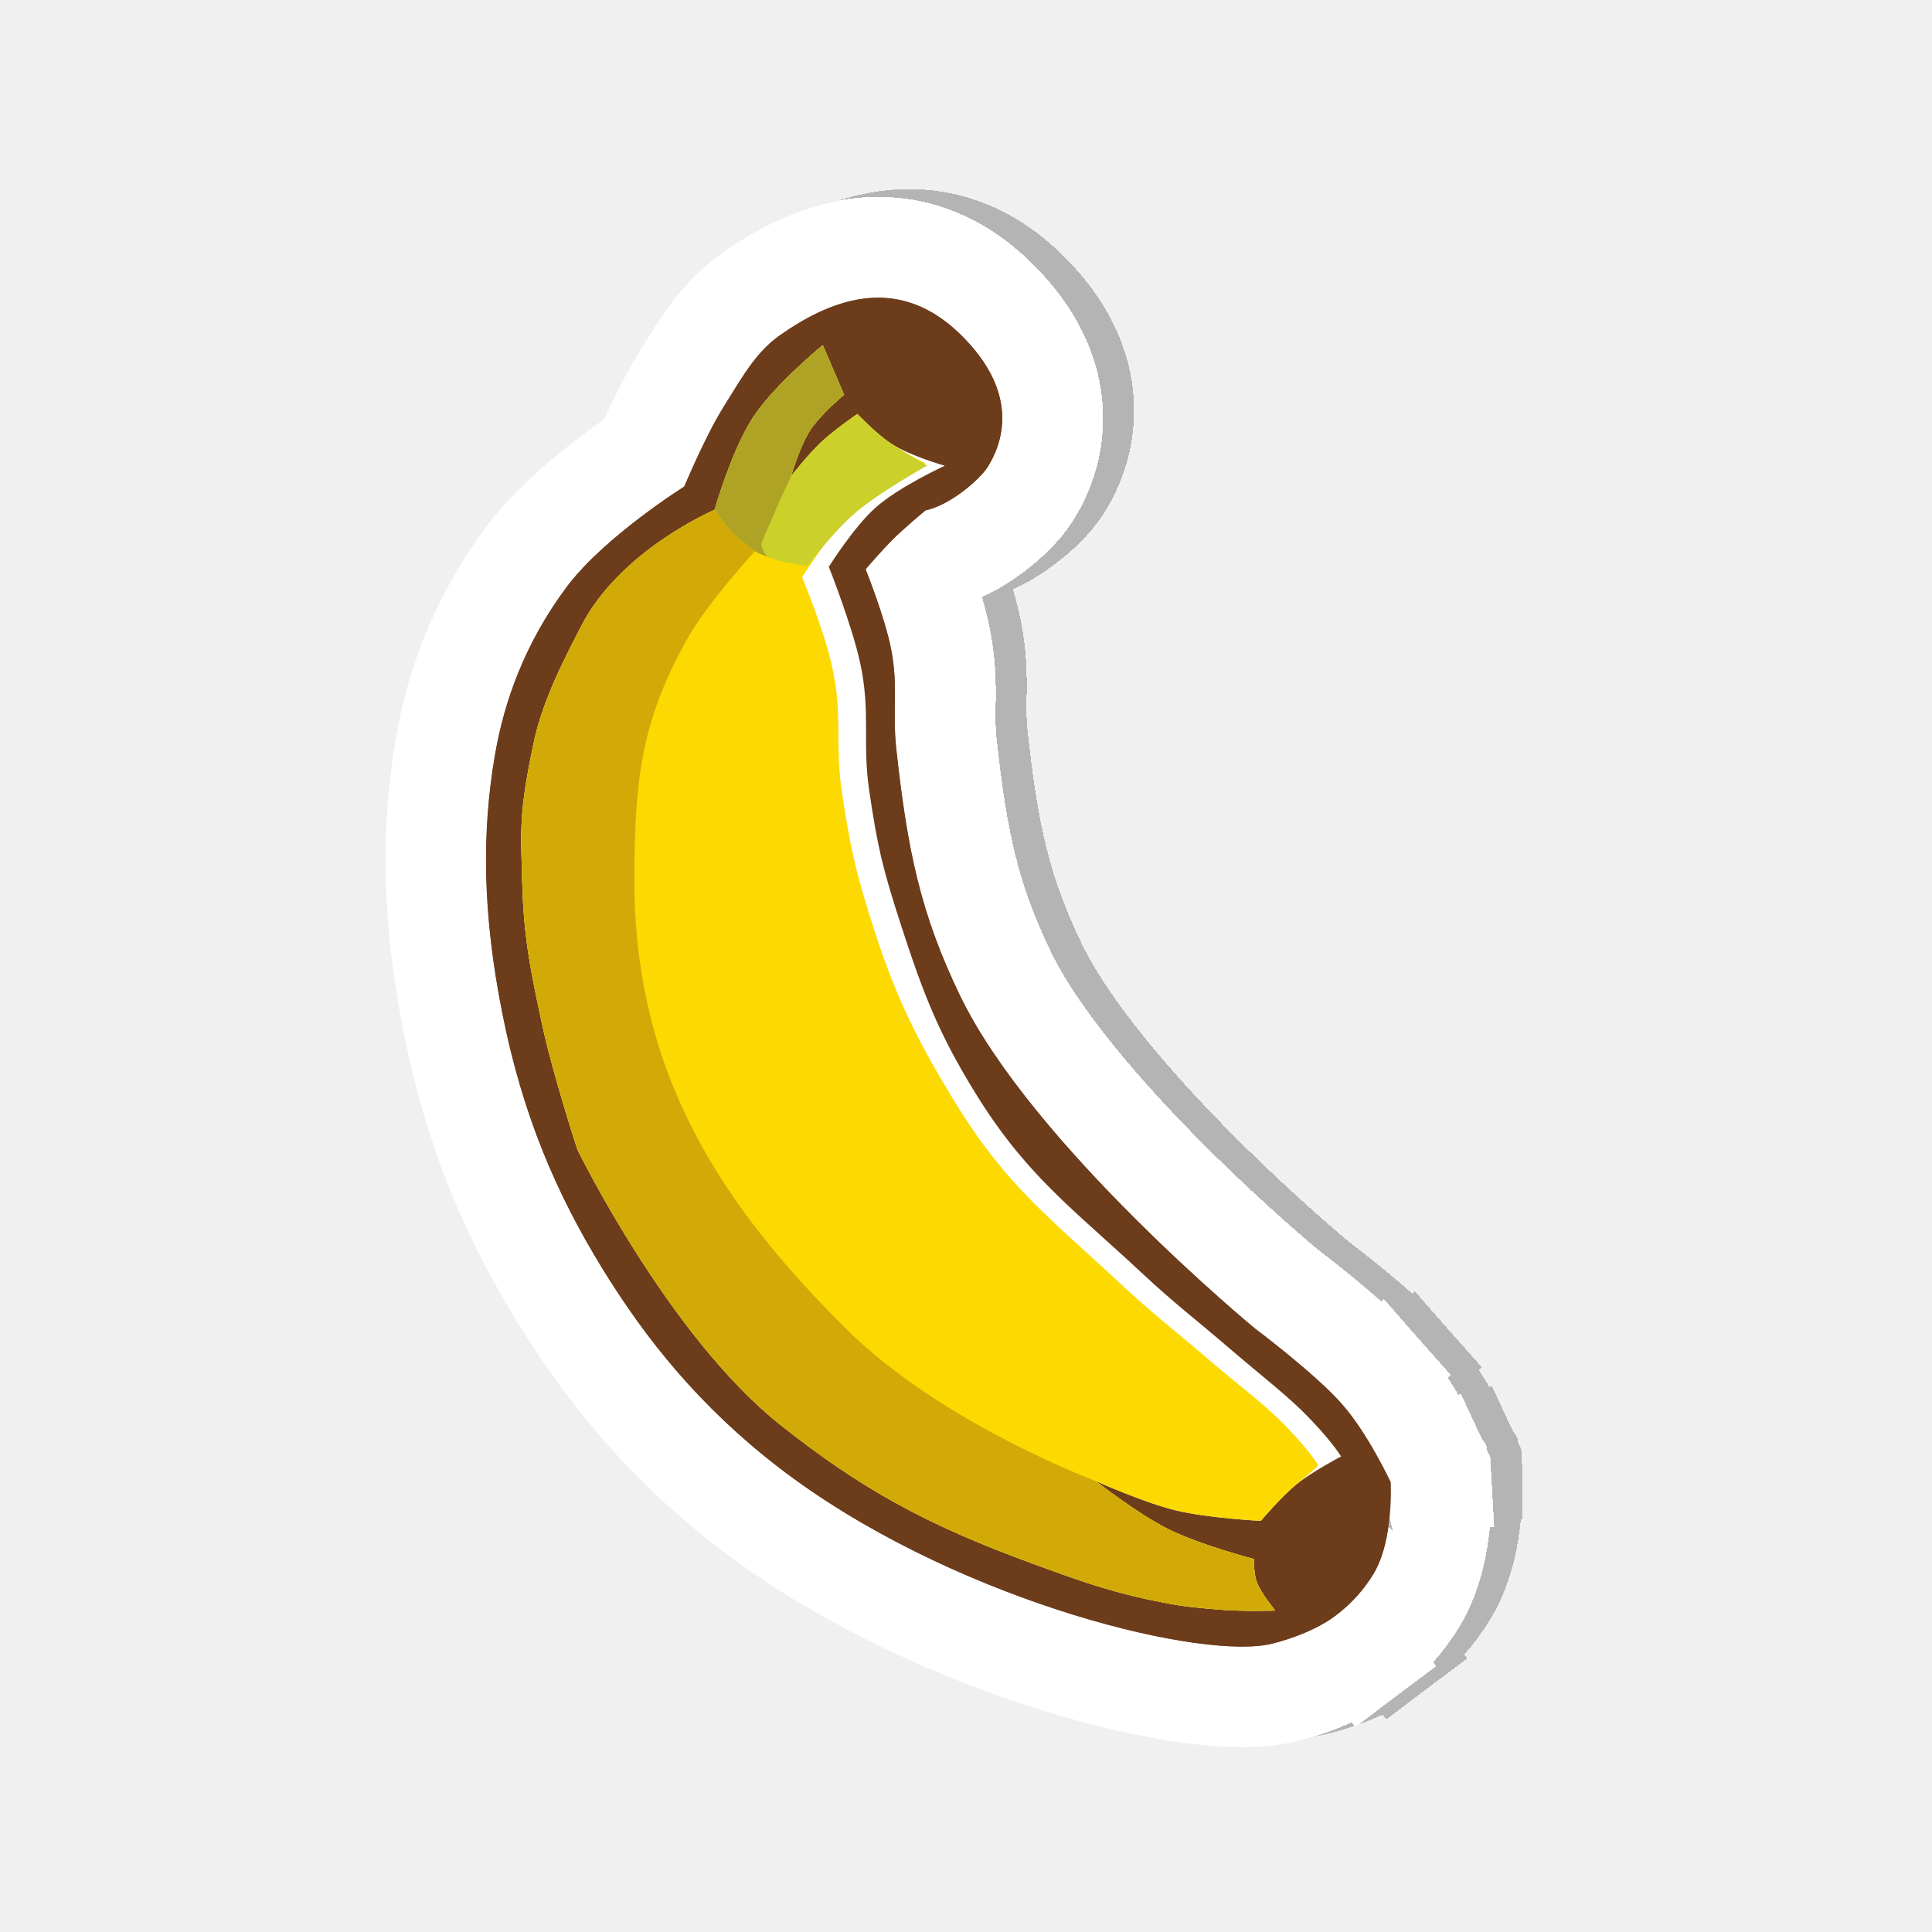
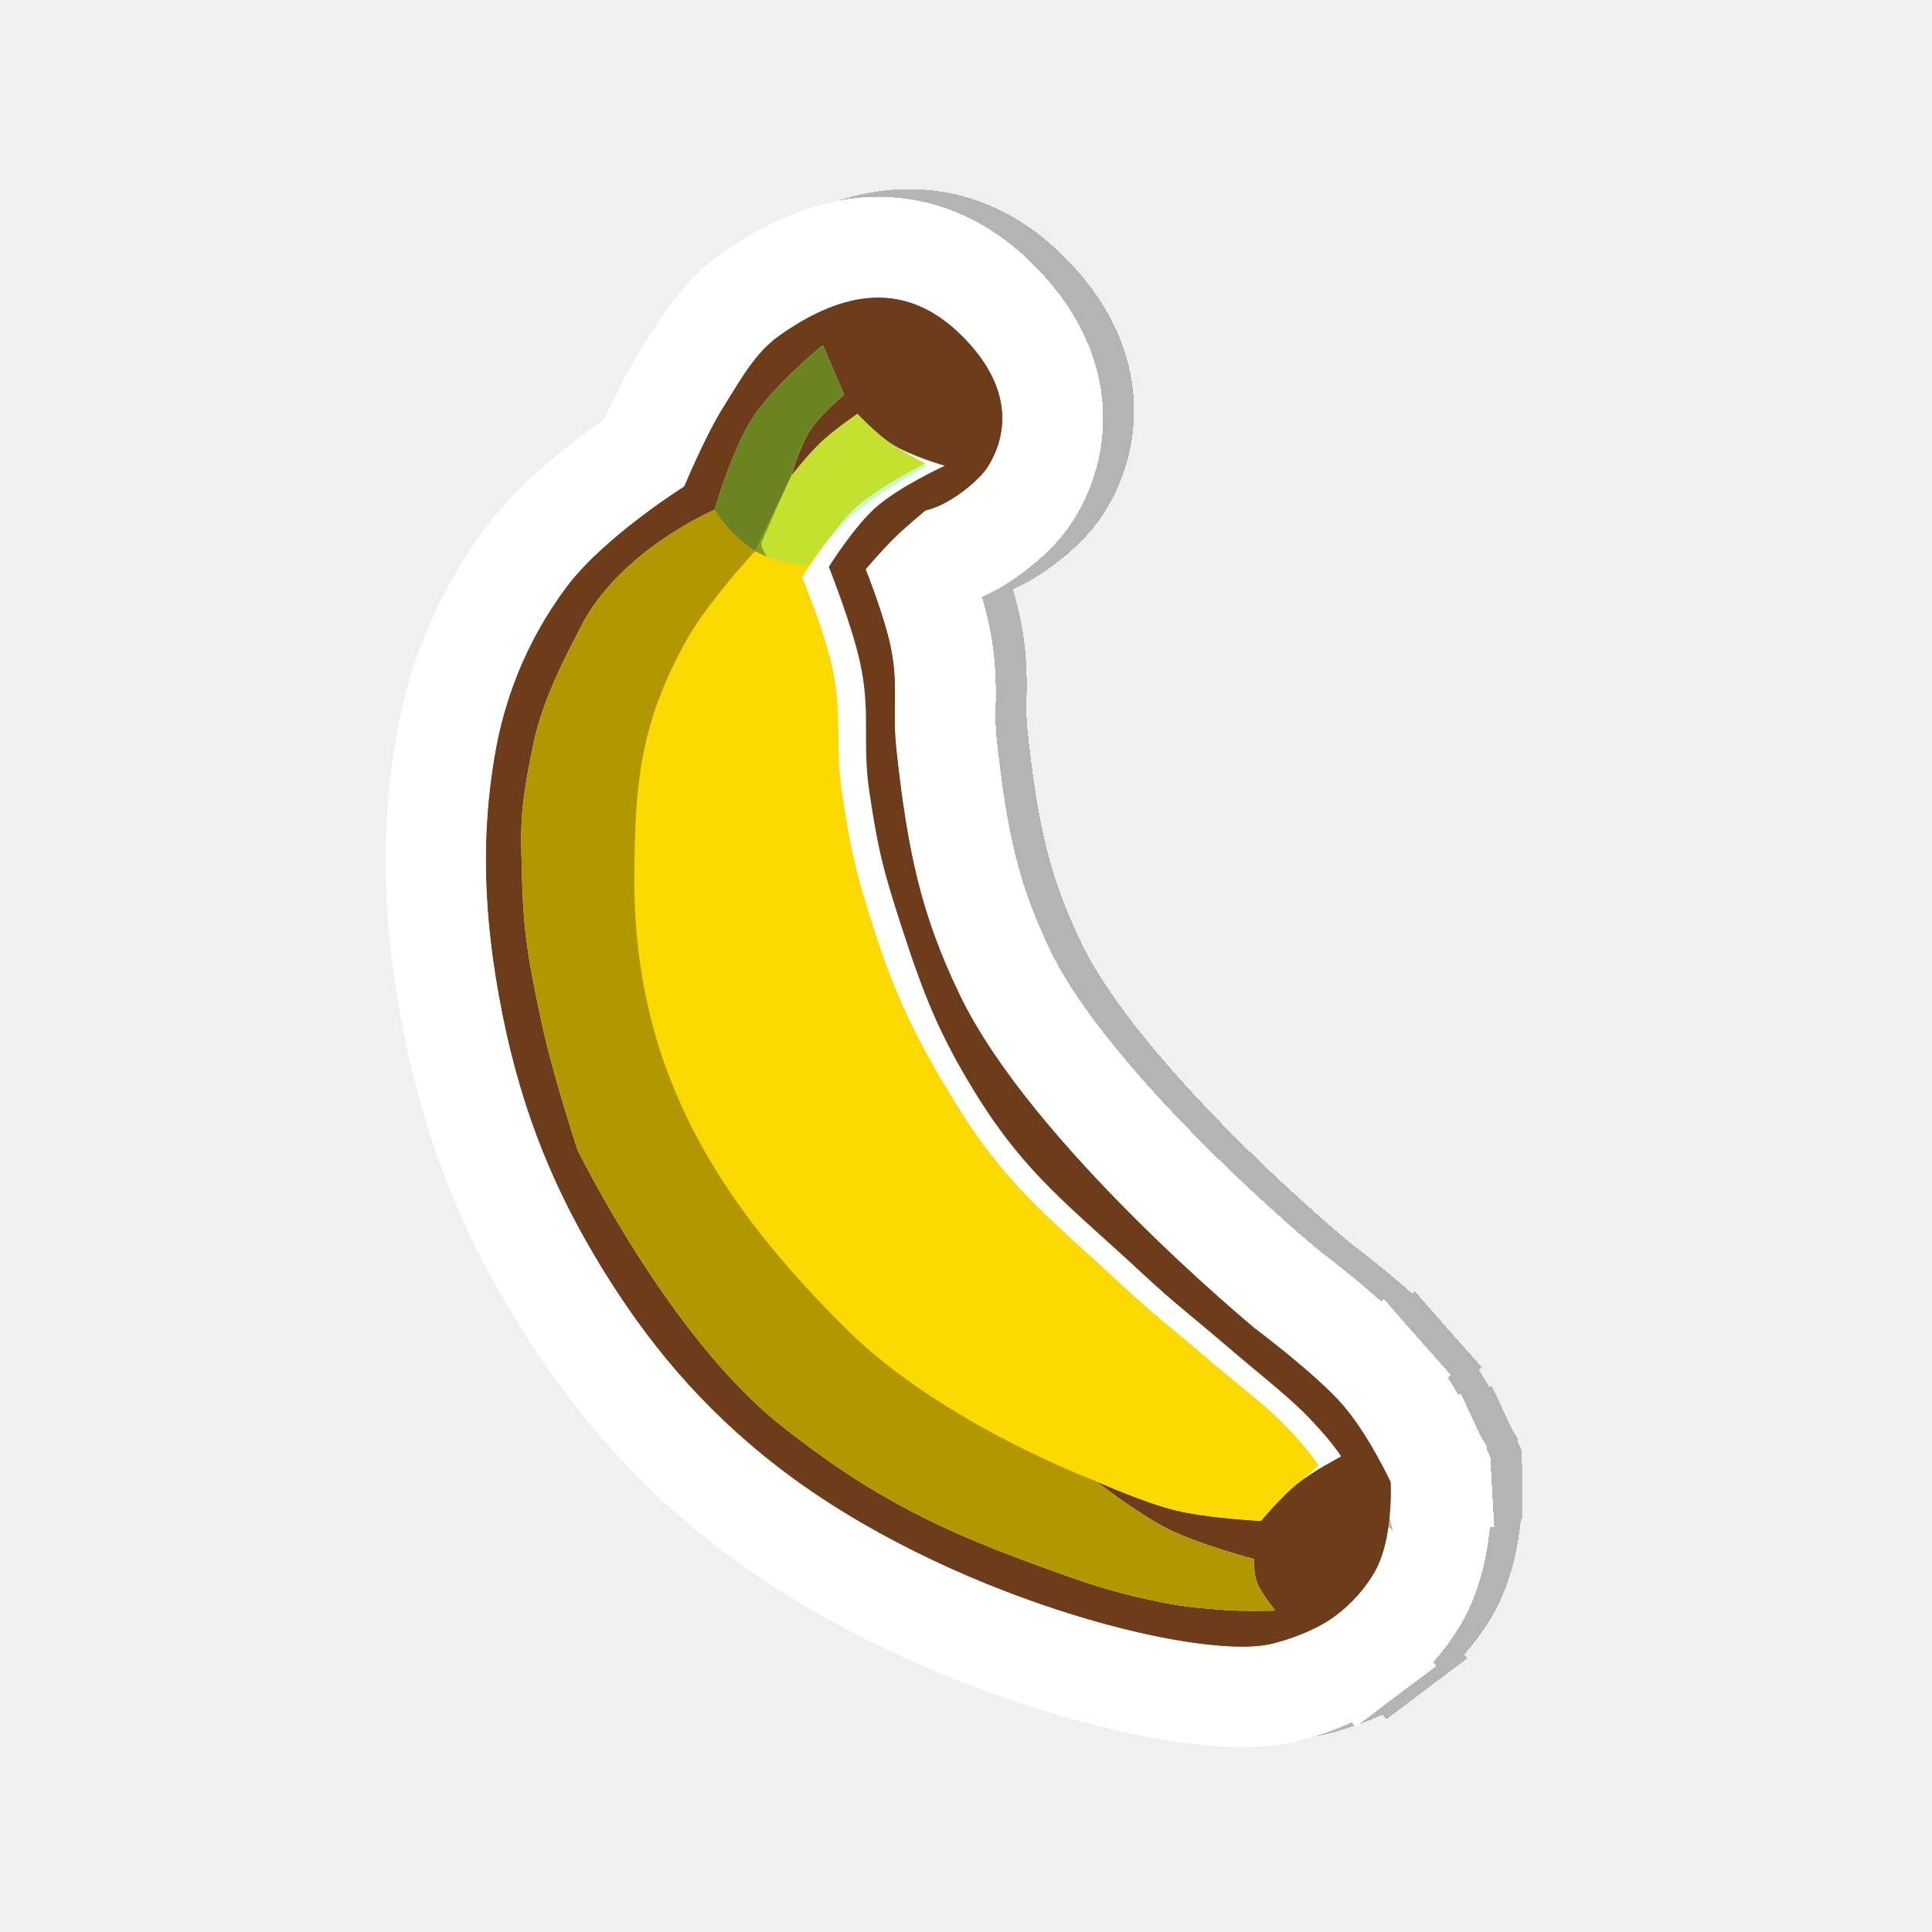
<svg xmlns="http://www.w3.org/2000/svg" width="256" height="256" viewBox="0 0 256 256" fill="none">
  <g filter="url(#filter0_d_783_484)">
-     <path d="M182.007 208.534C184.709 204.068 184.276 196.382 184.276 196.382C184.276 196.382 181.318 190.013 177.782 186.003C174.227 181.973 166.314 176.049 166.314 176.049C166.314 176.049 136.75 151.703 127.194 131.882C122.018 121.147 120.244 112.781 118.77 99.253C118.207 94.085 119.071 91.061 118.071 85.96C117.242 81.729 114.701 75.446 114.701 75.446C114.701 75.446 116.813 72.957 118.295 71.485C119.909 69.881 122.654 67.618 122.654 67.618C125.841 66.973 129.802 63.575 130.867 61.893C132.795 58.849 135.271 52.178 127.322 44.365C119.373 36.553 110.777 39.137 103.219 44.514C100.115 46.722 98.327 49.997 95.843 53.967C93.419 57.843 90.67 64.467 90.67 64.467C90.67 64.467 80.009 71.152 75.045 77.828C69.433 85.374 66.775 93.119 65.592 99.975C63.797 110.372 63.946 121.134 66.56 134.278C69.275 147.933 73.81 158.297 79.769 168.012C85.585 177.496 92.728 186.394 103.196 194.455C125.2 211.4 157.578 219.778 167.904 217.939C169.267 217.696 173.863 216.421 176.918 214.125C179.278 212.351 180.852 210.444 182.007 208.534Z" fill="#6D3C1B" />
-     <path d="M184.276 196.382L190.922 196.008L190.85 194.735L190.313 193.579L184.276 196.382ZM184.276 196.382C190.313 193.579 190.313 193.578 190.312 193.578L190.312 193.576L190.31 193.573L190.306 193.564L190.295 193.54L190.259 193.464C190.23 193.402 190.189 193.316 190.137 193.209C190.034 192.995 189.888 192.696 189.702 192.329C189.333 191.596 188.804 190.58 188.152 189.425C186.892 187.193 185 184.125 182.773 181.6L177.782 186.003L182.773 181.6C180.606 179.143 177.366 176.359 174.933 174.366C173.665 173.327 172.517 172.423 171.685 171.778C171.268 171.455 170.929 171.195 170.691 171.014C170.588 170.936 170.505 170.873 170.442 170.825C170.394 170.785 170.33 170.732 170.251 170.666C170.047 170.495 169.739 170.236 169.341 169.897C168.545 169.219 167.387 168.22 165.963 166.957C163.113 164.428 159.218 160.855 155.038 156.686C146.501 148.169 137.439 137.805 133.19 128.991C128.466 119.194 126.816 111.652 125.387 98.532C125.188 96.712 125.207 95.28 125.23 93.496C125.233 93.223 125.237 92.941 125.24 92.649C125.262 90.448 125.232 87.89 124.603 84.68C124.091 82.067 123.112 79.061 122.354 76.906C122.35 76.895 122.345 76.883 122.341 76.872C122.572 76.627 122.79 76.401 122.986 76.207C123.619 75.578 124.562 74.736 125.428 73.989C125.581 73.858 125.727 73.733 125.863 73.616C128.117 72.823 130.11 71.548 131.548 70.471C133.357 69.115 135.337 67.275 136.49 65.454C137.904 63.222 139.661 59.449 139.448 54.624C139.228 49.635 136.945 44.491 131.988 39.618C126.736 34.457 120.731 32.346 114.569 32.861C108.778 33.344 103.582 36.087 99.361 39.09C95.436 41.883 92.963 45.927 90.99 49.156C90.718 49.6 90.456 50.029 90.201 50.437C88.755 52.747 87.318 55.689 86.307 57.876C85.941 58.665 85.616 59.391 85.346 60.002C85.294 60.037 85.242 60.073 85.188 60.109C84.035 60.892 82.444 62.008 80.683 63.352C77.288 65.94 72.764 69.74 69.704 73.856C63.363 82.382 60.361 91.147 59.033 98.843C57.081 110.149 57.28 121.741 60.031 135.576C62.916 150.084 67.77 161.18 74.095 171.492C80.24 181.511 87.894 191.072 99.135 199.729C110.892 208.783 125.219 215.419 137.854 219.565C144.196 221.647 150.235 223.142 155.455 223.997C160.5 224.823 165.359 225.153 169.072 224.491C170.221 224.287 172.103 223.786 174.107 223.036C176.1 222.292 178.672 221.133 180.917 219.446L176.918 214.125L180.917 219.446C184.019 217.115 186.148 214.548 187.702 211.98C189.859 208.415 190.53 204.129 190.783 201.397C190.92 199.913 190.956 198.607 190.958 197.667C190.959 197.194 190.951 196.805 190.943 196.522C190.938 196.381 190.934 196.265 190.93 196.179C190.928 196.136 190.926 196.1 190.925 196.071L190.923 196.034L190.922 196.02L190.922 196.014L190.922 196.011C190.922 196.01 190.922 196.008 184.276 196.382Z" stroke="white" stroke-width="13.312" />
+     <path d="M182.007 208.535C184.709 204.068 184.276 196.383 184.276 196.383C184.276 196.383 181.318 190.013 177.782 186.003C174.227 181.973 166.314 176.049 166.314 176.049C166.314 176.049 136.75 151.703 127.194 131.882C122.018 121.147 120.244 112.781 118.77 99.253C118.207 94.085 119.071 91.061 118.071 85.96C117.242 81.729 114.701 75.446 114.701 75.446C114.701 75.446 116.813 72.957 118.295 71.485C119.909 69.881 122.654 67.618 122.654 67.618C125.841 66.973 129.802 63.575 130.867 61.893C132.795 58.849 135.271 52.178 127.322 44.365C119.373 36.553 110.777 39.137 103.219 44.514C100.115 46.722 98.327 49.997 95.843 53.967C93.419 57.843 90.67 64.467 90.67 64.467C90.67 64.467 80.009 71.152 75.045 77.828C69.433 85.374 66.775 93.119 65.592 99.975C63.797 110.372 63.946 121.134 66.56 134.278C69.275 147.933 73.81 158.297 79.769 168.012C85.585 177.496 92.728 186.394 103.196 194.455C125.2 211.4 157.578 219.778 167.904 217.939C169.267 217.696 173.863 216.421 176.918 214.125C179.278 212.351 180.852 210.444 182.007 208.535Z" fill="#6D3C1B" />
+     <path d="M184.276 196.383L190.922 196.008L190.85 194.735L190.313 193.579L184.276 196.383ZM184.276 196.383C190.313 193.579 190.313 193.578 190.312 193.578L190.312 193.576L190.31 193.573L190.306 193.564L190.295 193.54L190.259 193.464C190.23 193.402 190.189 193.316 190.137 193.209C190.034 192.995 189.888 192.696 189.702 192.329C189.333 191.596 188.804 190.58 188.152 189.425C186.892 187.193 185 184.125 182.773 181.6L177.782 186.003L182.773 181.6C180.606 179.143 177.366 176.359 174.933 174.366C173.665 173.327 172.517 172.423 171.685 171.778C171.268 171.455 170.929 171.195 170.691 171.014C170.588 170.936 170.505 170.873 170.442 170.825C170.394 170.785 170.33 170.732 170.251 170.666C170.047 170.495 169.739 170.236 169.341 169.897C168.545 169.219 167.387 168.22 165.963 166.957C163.113 164.428 159.218 160.855 155.038 156.686C146.501 148.169 137.439 137.805 133.19 128.991C128.466 119.194 126.816 111.652 125.387 98.532C125.188 96.712 125.207 95.28 125.23 93.496C125.233 93.223 125.237 92.941 125.24 92.649C125.262 90.448 125.232 87.89 124.603 84.68C124.091 82.067 123.112 79.061 122.354 76.906C122.35 76.895 122.345 76.883 122.341 76.872C122.572 76.627 122.79 76.401 122.986 76.207C123.619 75.578 124.562 74.736 125.428 73.989C125.581 73.858 125.727 73.733 125.863 73.616C128.117 72.823 130.11 71.548 131.548 70.471C133.357 69.115 135.337 67.275 136.49 65.454C137.904 63.222 139.661 59.449 139.448 54.624C139.228 49.635 136.945 44.491 131.988 39.618C126.736 34.457 120.731 32.346 114.569 32.861C108.778 33.345 103.582 36.087 99.361 39.09C95.436 41.883 92.963 45.928 90.99 49.156C90.718 49.6 90.456 50.029 90.201 50.437C88.755 52.747 87.318 55.689 86.307 57.876C85.941 58.665 85.616 59.391 85.346 60.002C85.294 60.037 85.242 60.073 85.188 60.109C84.035 60.892 82.444 62.008 80.683 63.352C77.288 65.94 72.764 69.74 69.704 73.856C63.363 82.382 60.361 91.147 59.033 98.843C57.081 110.149 57.28 121.741 60.031 135.576C62.916 150.084 67.77 161.18 74.095 171.492C80.24 181.511 87.894 191.073 99.135 199.729C110.892 208.783 125.219 215.419 137.854 219.565C144.196 221.647 150.235 223.142 155.455 223.997C160.5 224.823 165.359 225.153 169.072 224.491C170.221 224.287 172.103 223.786 174.107 223.036C176.1 222.292 178.672 221.133 180.917 219.446L176.918 214.125L180.917 219.446C184.019 217.115 186.148 214.548 187.702 211.98C189.859 208.415 190.53 204.129 190.783 201.397C190.92 199.913 190.956 198.607 190.958 197.667C190.959 197.194 190.951 196.805 190.943 196.522C190.938 196.381 190.934 196.265 190.93 196.179C190.928 196.136 190.926 196.1 190.925 196.071L190.923 196.034L190.922 196.02L190.922 196.014L190.922 196.011C190.922 196.01 190.922 196.008 184.276 196.383Z" stroke="white" stroke-width="13.312" />
  </g>
-   <path d="M182.007 208.534C184.709 204.068 184.276 196.382 184.276 196.382C184.276 196.382 181.318 190.013 177.782 186.003C174.227 181.973 166.314 176.049 166.314 176.049C166.314 176.049 136.75 151.703 127.194 131.882C122.018 121.147 120.244 112.781 118.77 99.253C118.207 94.085 119.071 91.061 118.071 85.96C117.242 81.729 114.701 75.446 114.701 75.446C114.701 75.446 116.813 72.957 118.295 71.485C119.909 69.881 122.654 67.618 122.654 67.618C125.841 66.973 129.802 63.575 130.867 61.893C132.795 58.849 135.271 52.178 127.322 44.365C119.373 36.553 110.777 39.137 103.219 44.514C100.115 46.722 98.327 49.997 95.843 53.967C93.419 57.843 90.67 64.467 90.67 64.467C90.67 64.467 80.009 71.152 75.045 77.828C69.433 85.374 66.775 93.119 65.592 99.975C63.797 110.372 63.946 121.134 66.56 134.278C69.275 147.933 73.81 158.297 79.769 168.012C85.585 177.496 92.728 186.394 103.196 194.455C125.2 211.4 157.578 219.778 167.904 217.939C169.267 217.696 173.863 216.421 176.918 214.125C179.278 212.351 180.852 210.444 182.007 208.534Z" fill="#6D3C1B" />
-   <path d="M109.025 45.744L111.845 52.306C111.845 52.306 108.775 54.845 107.392 56.939C105.955 59.113 104.823 63.097 104.823 63.097C104.823 63.097 107.056 60.246 108.734 58.657C110.487 56.998 113.604 54.853 113.604 54.853C113.604 54.853 116.11 57.5 118.044 58.764C120.572 60.417 125.192 61.714 125.192 61.714C125.192 61.714 119.095 64.494 115.959 67.314C113.078 69.903 109.822 75.106 109.822 75.106C109.822 75.106 112.87 82.786 113.963 87.786C115.426 94.479 114.195 98.356 115.212 105.032C116.293 112.128 116.817 114.696 119.491 122.908C122.349 131.682 124.388 136.967 129.231 144.822C135.997 155.795 142.048 160.044 151.41 168.781C155.643 172.732 158.262 174.673 162.653 178.448C166.495 181.752 170.124 184.581 172.492 186.907C176.25 190.601 177.702 192.985 177.702 192.985C177.702 192.985 173.921 194.961 171.811 196.665C169.75 198.33 167.072 201.521 167.072 201.521C167.072 201.521 160.14 201.177 155.846 200.143C151.538 199.106 145.189 196.245 145.189 196.245C145.189 196.245 150.753 200.59 154.767 202.6C158.993 204.716 166.19 206.592 166.19 206.592C166.19 206.592 166.039 208.357 166.579 209.748C167.124 211.151 168.979 213.409 168.979 213.409C168.979 213.409 164.558 213.537 161.741 213.297C158.839 213.05 157.202 212.942 154.342 212.389C147.387 211.045 143.517 209.63 136.962 207.234L136.604 207.103C122.686 202.016 113.958 197.184 103.375 188.78C88.59 177.038 76.515 152.333 76.515 152.333C76.515 152.333 73.231 142.301 71.824 135.701C70.285 128.486 69.409 124.367 69.2 116.992C68.996 109.761 68.766 107.726 70.69 98.529C71.931 92.599 74.975 86.95 77.001 82.989C82.178 72.87 94.694 67.551 94.694 67.551C94.694 67.551 96.961 59.584 99.832 55.233C102.674 50.927 109.025 45.744 109.025 45.744Z" fill="white" />
-   <path d="M109.025 45.744L111.845 52.306C111.845 52.306 108.775 54.845 107.391 56.939C105.955 59.113 104.822 63.097 104.822 63.097C104.822 63.097 107.056 60.246 108.734 58.657C110.487 56.998 113.604 54.853 113.604 54.853C113.604 54.853 116.11 57.5 118.044 58.764C120.572 60.417 122.641 61.401 122.641 61.401C122.641 61.401 116.512 64.436 113.376 67.255C110.495 69.845 106.286 76.485 106.286 76.485C106.286 76.485 109.172 83.368 110.266 88.368C111.729 95.061 110.561 98.428 111.577 105.103C112.658 112.2 113.343 115.565 116.018 123.776C118.876 132.55 121.873 138.471 126.716 146.326C133.481 157.299 139.278 161.517 148.639 170.253C152.873 174.204 155.492 176.145 159.883 179.921C163.725 183.224 167.13 185.767 169.497 188.094C173.255 191.788 174.707 194.172 174.707 194.172C174.707 194.172 173.921 194.961 171.811 196.665C169.749 198.33 167.071 201.521 167.071 201.521C167.071 201.521 160.14 201.177 155.846 200.143C151.537 199.106 145.189 196.245 145.189 196.245C145.189 196.245 150.753 200.59 154.767 202.6C158.992 204.716 166.19 206.592 166.19 206.592C166.19 206.592 166.039 208.357 166.579 209.748C167.124 211.151 168.978 213.409 168.978 213.409C168.978 213.409 164.557 213.537 161.741 213.297C158.839 213.05 157.202 212.942 154.342 212.389C147.387 211.045 143.517 209.63 136.962 207.234L136.604 207.103C122.686 202.016 113.958 197.184 103.375 188.78C88.589 177.038 76.514 152.333 76.514 152.333C76.514 152.333 73.231 142.301 71.823 135.701C70.284 128.486 69.409 124.367 69.2 116.992C68.995 109.761 68.766 107.726 70.69 98.529C71.931 92.599 74.974 86.95 77.001 82.989C82.177 72.87 94.694 67.551 94.694 67.551C94.694 67.551 96.961 59.584 99.832 55.233C102.674 50.927 109.025 45.744 109.025 45.744Z" fill="#FCD900" />
-   <path d="M109.025 45.744L111.845 52.306C111.845 52.306 108.775 54.845 107.392 56.939C105.955 59.113 104.823 63.097 104.823 63.097L99.966 73.119C99.966 73.119 93.804 79.77 91.033 84.712C84.868 95.706 84.114 103.621 84.056 116.226C83.935 142.372 95.788 159.879 112.179 176.135C124.801 188.654 145.189 196.245 145.189 196.245C145.189 196.245 150.753 200.59 154.767 202.6C158.993 204.716 166.19 206.592 166.19 206.592C166.19 206.592 166.039 208.357 166.579 209.748C167.124 211.151 168.978 213.409 168.978 213.409C168.978 213.409 164.558 213.537 161.741 213.297C158.839 213.05 157.202 212.942 154.342 212.389C147.261 211.02 143.378 209.579 136.604 207.103C122.686 202.016 113.958 197.184 103.375 188.78C88.589 177.038 76.515 152.333 76.515 152.333C76.515 152.333 73.231 142.301 71.824 135.701C70.285 128.486 69.409 124.367 69.2 116.992C68.996 109.761 68.766 107.726 70.69 98.529C71.931 92.599 74.975 86.95 77.001 82.989C82.178 72.87 94.694 67.551 94.694 67.551C94.694 67.551 96.961 59.584 99.832 55.233C102.674 50.927 109.025 45.744 109.025 45.744Z" fill="#D1AA08" />
-   <path d="M109.025 45.744L111.845 52.306C111.845 52.306 108.775 54.845 107.392 56.938C105.955 59.113 104.823 63.097 104.823 63.097C104.823 63.097 107.056 60.246 108.734 58.657C110.487 56.998 113.604 54.853 113.604 54.853C113.604 54.853 116.11 57.5 118.044 58.764C120.572 60.417 122.865 61.687 122.865 61.687C122.865 61.687 116.132 65.425 112.996 68.244C110.115 70.834 106.985 75.016 106.985 75.016C106.985 75.016 104.456 74.638 103.189 74.291C101.812 73.915 100.222 73.15 100.222 73.15C100.222 73.15 98.085 71.625 96.932 70.416C95.952 69.388 94.694 67.551 94.694 67.551C94.694 67.551 96.961 59.584 99.832 55.233C102.674 50.927 109.025 45.744 109.025 45.744Z" fill="#CBD02A" />
-   <path d="M109.025 45.744L111.845 52.306C111.845 52.306 108.775 54.845 107.392 56.939C105.955 59.113 104.823 63.097 104.823 63.097C104.823 63.097 103.477 65.965 102.697 67.757C101.922 69.537 100.889 71.937 100.889 71.937C100.889 71.937 100.888 72.353 101.05 72.734C101.195 73.075 101.594 73.745 101.594 73.745C100.817 73.436 100.222 73.15 100.222 73.15C100.222 73.15 98.085 71.625 96.932 70.416C95.952 69.388 94.694 67.551 94.694 67.551C94.694 67.551 96.961 59.584 99.832 55.233C102.674 50.927 109.025 45.744 109.025 45.744Z" fill="#AFA326" />
+   <path d="M182.007 208.535C184.709 204.068 184.276 196.383 184.276 196.383C184.276 196.383 181.318 190.013 177.782 186.003C174.227 181.973 166.314 176.049 166.314 176.049C166.314 176.049 136.75 151.703 127.194 131.882C122.018 121.147 120.244 112.781 118.77 99.253C118.207 94.085 119.071 91.061 118.071 85.96C117.242 81.729 114.701 75.446 114.701 75.446C114.701 75.446 116.813 72.957 118.295 71.485C119.909 69.881 122.654 67.618 122.654 67.618C125.841 66.973 129.802 63.575 130.867 61.893C132.795 58.849 135.271 52.178 127.322 44.365C119.373 36.553 110.777 39.137 103.219 44.514C100.115 46.722 98.327 49.997 95.843 53.967C93.419 57.843 90.67 64.467 90.67 64.467C90.67 64.467 80.009 71.152 75.045 77.828C69.433 85.374 66.775 93.119 65.592 99.975C63.797 110.372 63.946 121.134 66.56 134.278C69.275 147.933 73.81 158.297 79.769 168.012C85.585 177.496 92.728 186.394 103.196 194.455C125.2 211.4 157.578 219.778 167.904 217.939C169.267 217.696 173.863 216.421 176.918 214.125C179.278 212.351 180.852 210.444 182.007 208.535Z" fill="#6D3C1B" />
+   <path d="M109.025 45.744L111.845 52.306C111.845 52.306 108.775 54.845 107.392 56.939C105.955 59.113 104.823 63.097 104.823 63.097C104.823 63.097 107.056 60.246 108.734 58.657C110.487 56.998 113.604 54.853 113.604 54.853C113.604 54.853 116.11 57.5 118.044 58.764C120.572 60.417 125.192 61.714 125.192 61.714C125.192 61.714 119.095 64.494 115.959 67.314C113.078 69.903 109.822 75.106 109.822 75.106C109.822 75.106 112.87 82.786 113.963 87.786C115.426 94.479 114.195 98.356 115.212 105.032C116.293 112.128 116.817 114.696 119.491 122.908C122.349 131.682 124.388 136.967 129.231 144.822C135.997 155.795 142.048 160.044 151.41 168.781C155.643 172.732 158.262 174.673 162.653 178.448C166.495 181.752 170.124 184.581 172.492 186.907C176.25 190.601 177.702 192.985 177.702 192.985C177.702 192.985 173.921 194.961 171.811 196.665C169.75 198.33 167.072 201.521 167.072 201.521C167.072 201.521 160.14 201.177 155.846 200.143C151.538 199.106 145.189 196.245 145.189 196.245C145.189 196.245 150.753 200.59 154.767 202.6C158.993 204.716 166.19 206.592 166.19 206.592C166.19 206.592 166.039 208.357 166.579 209.748C167.124 211.151 168.979 213.409 168.979 213.409C168.979 213.409 164.558 213.537 161.741 213.297C158.839 213.05 157.202 212.942 154.342 212.389C147.387 211.045 143.517 209.63 136.962 207.234L136.604 207.103C122.686 202.016 113.958 197.184 103.375 188.78C88.59 177.038 76.515 152.333 76.515 152.333C76.515 152.333 73.231 142.301 71.824 135.701C70.285 128.486 69.409 124.367 69.2 116.992C68.996 109.761 68.766 107.726 70.691 98.529C71.931 92.599 74.975 86.95 77.001 82.989C82.178 72.87 94.694 67.551 94.694 67.551C94.694 67.551 96.961 59.584 99.832 55.233C102.674 50.927 109.025 45.744 109.025 45.744Z" fill="white" />
+   <path d="M109.025 45.745L111.845 52.306C111.845 52.306 108.775 54.845 107.391 56.939C105.955 59.113 104.822 63.098 104.822 63.098C104.822 63.098 107.056 60.246 108.734 58.657C110.487 56.998 113.604 54.853 113.604 54.853C113.604 54.853 116.11 57.5 118.044 58.765C120.572 60.417 122.641 61.401 122.641 61.401C122.641 61.401 116.512 64.436 113.376 67.255C110.495 69.845 106.286 76.485 106.286 76.485C106.286 76.485 109.172 83.368 110.266 88.368C111.729 95.061 110.561 98.428 111.577 105.103C112.658 112.2 113.343 115.565 116.018 123.777C118.876 132.55 121.873 138.471 126.716 146.326C133.481 157.299 139.278 161.517 148.639 170.253C152.873 174.204 155.492 176.145 159.883 179.921C163.725 183.224 167.13 185.767 169.497 188.094C173.255 191.788 174.707 194.172 174.707 194.172C174.707 194.172 173.921 194.961 171.811 196.665C169.749 198.33 167.071 201.521 167.071 201.521C167.071 201.521 160.14 201.177 155.846 200.143C151.537 199.106 145.189 196.245 145.189 196.245C145.189 196.245 150.753 200.59 154.767 202.6C158.992 204.716 166.19 206.592 166.19 206.592C166.19 206.592 166.039 208.357 166.579 209.748C167.124 211.152 168.978 213.409 168.978 213.409C168.978 213.409 164.557 213.537 161.741 213.297C158.839 213.05 157.202 212.942 154.342 212.389C147.387 211.045 143.517 209.63 136.962 207.234L136.604 207.103C122.686 202.017 113.958 197.184 103.375 188.78C88.589 177.038 76.514 152.334 76.514 152.334C76.514 152.334 73.231 142.302 71.823 135.701C70.284 128.486 69.409 124.367 69.2 116.992C68.995 109.761 68.766 107.726 70.69 98.529C71.931 92.599 74.974 86.95 77.001 82.989C82.177 72.87 94.694 67.551 94.694 67.551C94.694 67.551 96.961 59.584 99.832 55.234C102.674 50.927 109.025 45.745 109.025 45.745Z" fill="#FCD900" />
+   <path d="M109.025 45.744L111.845 52.306C111.845 52.306 108.775 54.845 107.392 56.939C105.955 59.113 104.823 63.097 104.823 63.097L99.966 73.119C99.966 73.119 93.804 79.77 91.033 84.712C84.868 95.706 84.114 103.621 84.056 116.226C83.935 142.372 95.788 159.879 112.179 176.135C124.801 188.654 145.189 196.245 145.189 196.245C145.189 196.245 150.753 200.59 154.767 202.6C158.993 204.716 166.19 206.592 166.19 206.592C166.19 206.592 166.039 208.357 166.579 209.748C167.124 211.151 168.978 213.409 168.978 213.409C168.978 213.409 164.558 213.537 161.741 213.297C158.839 213.05 157.202 212.942 154.342 212.389C147.261 211.02 143.378 209.579 136.604 207.103C122.686 202.016 113.958 197.184 103.375 188.78C88.589 177.038 76.515 152.333 76.515 152.333C76.515 152.333 73.231 142.301 71.824 135.701C70.285 128.486 69.409 124.367 69.2 116.992C68.996 109.761 68.766 107.726 70.69 98.529C71.931 92.599 74.975 86.95 77.001 82.989C82.178 72.87 94.694 67.551 94.694 67.551C94.694 67.551 96.961 59.584 99.832 55.233C102.674 50.927 109.025 45.744 109.025 45.744Z" fill="black" fill-opacity="0.3" />
+   <path d="M109.025 45.744L111.845 52.306C111.845 52.306 108.775 54.845 107.392 56.939C105.955 59.113 104.823 63.097 104.823 63.097C104.823 63.097 107.056 60.246 108.734 58.657C110.487 56.998 113.604 54.853 113.604 54.853C113.604 54.853 116.11 57.5 118.044 58.764C120.572 60.417 122.865 61.687 122.865 61.687C122.865 61.687 116.132 65.425 112.996 68.245C110.115 70.834 106.985 75.017 106.985 75.017C106.985 75.017 104.456 74.638 103.189 74.292C101.812 73.915 100.222 73.15 100.222 73.15C100.222 73.15 98.085 71.625 96.932 70.416C95.952 69.388 94.694 67.551 94.694 67.551C94.694 67.551 96.961 59.584 99.832 55.233C102.674 50.927 109.025 45.744 109.025 45.744Z" fill="#75ED77" fill-opacity="0.4" />
+   <path d="M109.025 45.745L111.845 52.306C111.845 52.306 108.775 54.845 107.392 56.939C105.955 59.113 104.823 63.097 104.823 63.097C104.823 63.097 103.477 65.965 102.697 67.757C101.922 69.537 100.889 71.937 100.889 71.937C100.889 71.937 100.888 72.353 101.05 72.734C101.195 73.076 101.594 73.745 101.594 73.745C100.817 73.436 100.222 73.15 100.222 73.15C100.222 73.15 98.085 71.625 96.932 70.416C95.952 69.388 94.694 67.551 94.694 67.551C94.694 67.551 96.961 59.584 99.832 55.233C102.674 50.927 109.025 45.745 109.025 45.745Z" fill="#010100" fill-opacity="0.3" />
  <defs>
    <filter id="filter0_d_783_484" x="51.084" y="25.105" width="150.625" height="206.394" filterUnits="userSpaceOnUse" color-interpolation-filters="sRGB">
      <feFlood flood-opacity="0" result="BackgroundImageFix" />
      <feColorMatrix in="SourceAlpha" type="matrix" values="0 0 0 0 0 0 0 0 0 0 0 0 0 0 0 0 0 0 127 0" result="hardAlpha" />
      <feOffset dx="4.096" dy="-1.024" />
      <feComposite in2="hardAlpha" operator="out" />
      <feColorMatrix type="matrix" values="0 0 0 0 0 0 0 0 0 0 0 0 0 0 0 0 0 0 0.25 0" />
      <feBlend mode="normal" in2="BackgroundImageFix" result="effect1_dropShadow_783_484" />
      <feBlend mode="normal" in="SourceGraphic" in2="effect1_dropShadow_783_484" result="shape" />
    </filter>
  </defs>
</svg>
